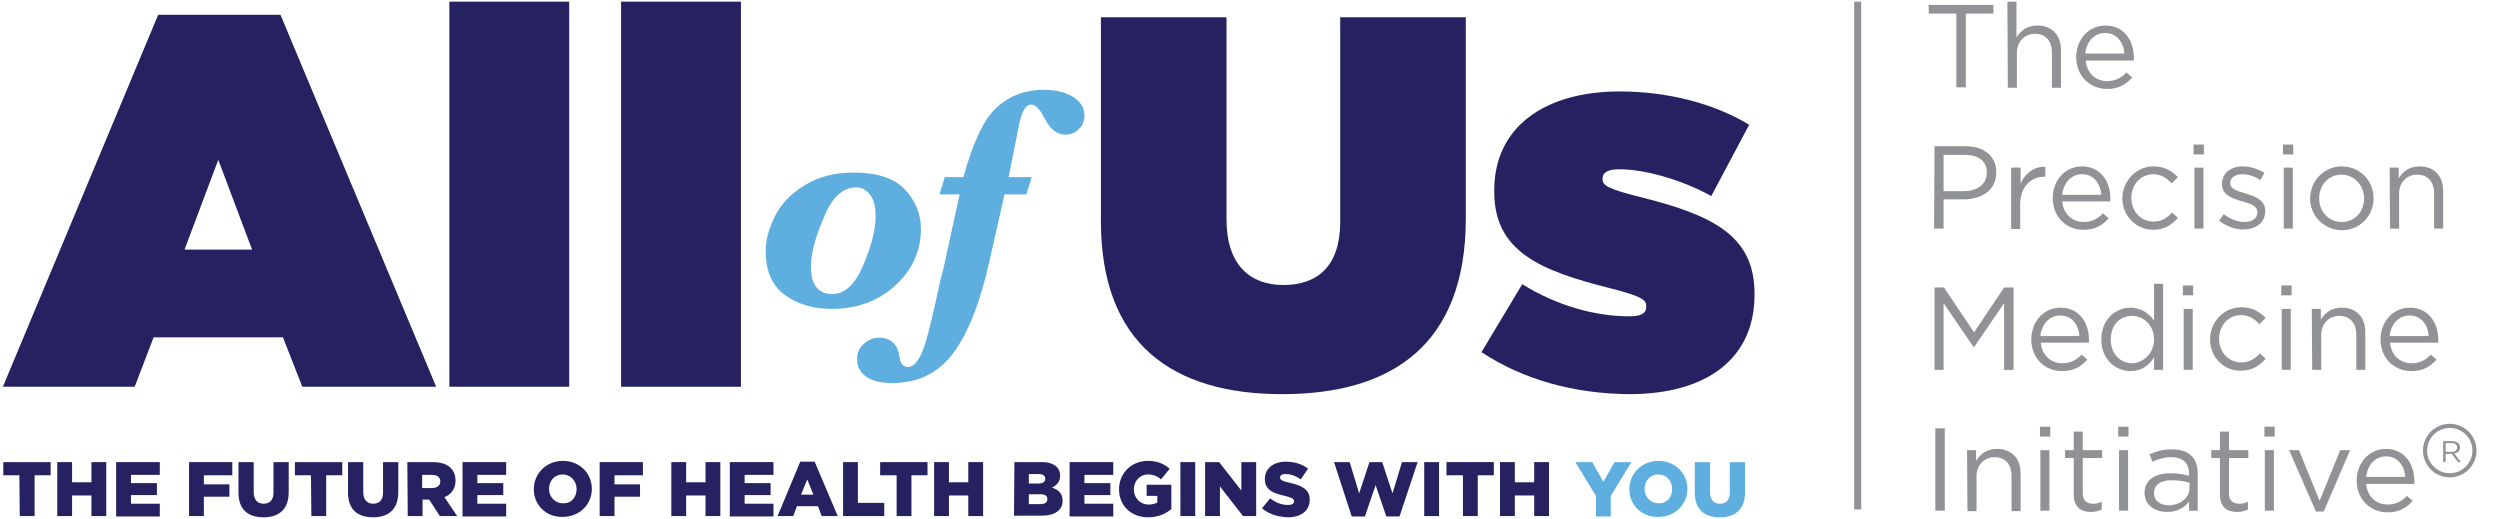
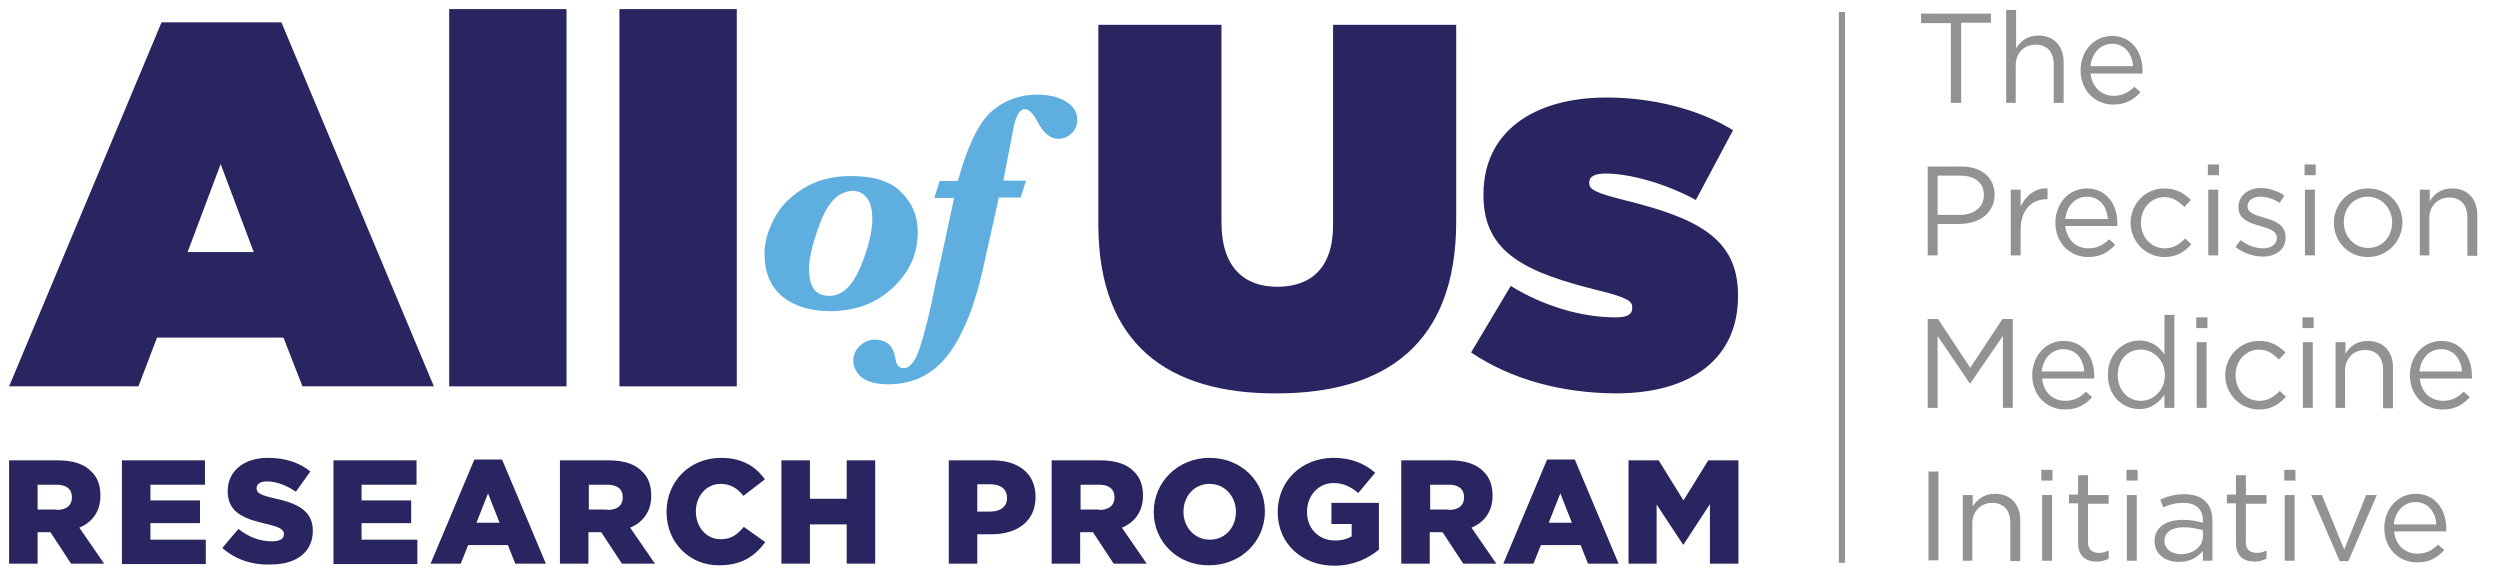
- <svg xmlns="http://www.w3.org/2000/svg" version="1.1" id="Layer_1" x="0px" y="0px" viewBox="0 0 607 126" style="enable-background:new 0 0 607 126;" xml:space="preserve">
+ <svg xmlns="http://www.w3.org/2000/svg" version="1.1" id="Layer_1" x="0px" y="0px" viewBox="0 0 605 140.2" style="enable-background:new 0 0 605 140.2;" xml:space="preserve">
  <style type="text/css">
- 	.st0{fill:#262262;}
- 	.st1{fill:#5EAEE0;}
- 	.st2{fill:#919295;}
- 	.st3{fill:none;stroke:#919295;stroke-miterlimit:10;}
+ 	.st0{fill:#5EAEE0;}
+ 	.st1{fill:#282560;}
+ 	.st2{fill:#909294;}
</style>
  <g>
    <g>
      <g>
-         <path class="st0" d="M38.4,3.6h29.7l37.8,90.3H73.4l-4.7-12H37.3l-4.6,12h-32L38.4,3.6z M61.2,60.6L53,38.8l-8.2,21.8H61.2z" />
-         <path class="st0" d="M109.1,0.4h29.1v93.5h-29.1V0.4z" />
-         <path class="st0" d="M150.8,0.4h29.1v93.5h-29.1V0.4z" />
-         <path class="st0" d="M267.3,53.7V4.2h30.5v49.1c0,11.1,5.8,15.9,13.8,15.9c8.1,0,13.8-4.4,13.8-15.3V4.2h30.5V53     c0,30.6-17.8,42.7-44.6,42.7C284.6,95.7,267.3,83.4,267.3,53.7z" />
-         <path class="st0" d="M359.7,85.5l9.9-16.5c8.5,5.3,17.9,7.8,25.9,7.8c2.8,0,4.2-0.6,4.2-2.3v-0.3c0-1.4-1.3-2.3-8.3-4.1     c-17.7-4.4-28.6-9.1-28.6-23.6v-0.3c0-15.4,12.3-24,30.5-24c11.5,0,22.9,2.9,31.4,8.1l-9.2,17.3c-7.4-4.1-16.4-6.5-22.3-6.5     c-2.8,0-4.1,0.8-4.1,2.2v0.3c0,1.4,1.5,2.3,8.6,4.1c17.7,4.4,28.3,9.2,28.3,23.6v0.3c0,15.3-11.4,24.1-30.4,24.1     C382,95.6,369.7,92.1,359.7,85.5z" />
-       </g>
-       <g>
-         <path class="st1" d="M185.9,60.9c0-2.6,0.8-5.5,2.3-8.5s4-5.5,7.3-7.5s7.2-3,11.7-3c5.6,0,9.8,1.3,12.4,4s4,5.9,4,9.7     c0,5.2-2,9.8-6.1,13.6s-9.2,5.8-15.6,5.8c-4.6,0-8.4-1.2-11.5-3.5C187.4,69.2,185.9,65.7,185.9,60.9z M196.9,64.7     c0,2.2,0.4,3.9,1.3,5c0.8,1.1,2.1,1.7,3.8,1.7c3.1,0,5.6-2.3,7.6-7s3-8.6,3-11.9c0-2.5-0.5-4.2-1.4-5.3s-2-1.7-3.3-1.7     c-3.3,0-6,2.5-7.9,7.4C197.9,57.7,196.9,61.7,196.9,64.7z" />
-         <path class="st1" d="M243.9,47.2L240.1,64c-2.2,9.7-5.1,17-8.7,21.8s-8.5,7.2-14.8,7.2c-3,0-5.1-0.6-6.5-1.7s-2-2.5-2-4.1     c0-1.5,0.5-2.7,1.6-3.7s2.3-1.5,3.7-1.5c2.9,0,4.6,1.6,5,4.7c0.2,1.6,0.9,2.4,2.1,2.4s2.2-1.1,3.2-3.2s2.1-6.4,3.5-12.7l1.2-5.5     c0.4-1.3,0.6-2.3,0.8-3.1l3.8-17.4h-4.9l1.3-4.2h4.5c2.4-8.6,5.1-14.3,8.2-17c3.1-2.8,6.9-4.2,11.3-4.2c2.9,0,5.3,0.6,7.1,1.7     c1.8,1.1,2.8,2.6,2.8,4.5c0,1.3-0.4,2.4-1.3,3.3c-0.9,0.9-2,1.4-3.4,1.4c-2,0-3.7-1.4-5.1-4.2c-1.1-2.1-2.1-3.1-3.2-3.1     c-1.3,0-2.2,1.7-2.9,5L244.9,43h5.6l-1.3,4.2H243.9L243.9,47.2z" />
+         <g>
+           <g>
+             <path class="st0" d="M185,61.3c0-2.6,0.8-5.4,2.3-8.3c1.5-3,3.9-5.4,7.1-7.4c3.2-2,7.1-3,11.6-3c5.5,0,9.6,1.3,12.2,4       c2.6,2.6,3.9,5.8,3.9,9.6c0,5.2-2,9.6-6,13.4c-4,3.8-9.1,5.7-15.3,5.7c-4.5,0-8.3-1.1-11.3-3.4C186.5,69.5,185,66,185,61.3        M195.8,65.1c0,2.2,0.4,3.8,1.2,4.9c0.8,1.1,2.1,1.6,3.7,1.6c3.1,0,5.5-2.3,7.5-6.9c1.9-4.6,2.9-8.5,2.9-11.7       c0-2.4-0.5-4.2-1.4-5.2c-0.9-1.1-2-1.6-3.2-1.6c-3.3,0-5.9,2.4-7.8,7.2C196.8,58.3,195.8,62.1,195.8,65.1" />
+             <path class="st0" d="M241.7,47.9L238,64.5c-2.1,9.6-5,16.7-8.6,21.4c-3.6,4.7-8.4,7.1-14.5,7.1c-2.9,0-5-0.6-6.4-1.7       c-1.3-1.1-2-2.5-2-4c0-1.4,0.5-2.6,1.6-3.6c1-1,2.3-1.5,3.6-1.5c2.9,0,4.5,1.5,5,4.6c0.2,1.6,0.9,2.3,2,2.3       c1.2,0,2.2-1,3.2-3.1c0.9-2.1,2.1-6.2,3.5-12.5l1.1-5.4c0.3-1.3,0.6-2.3,0.7-3l3.7-17.2h-4.8l1.3-4.1h4.4       c2.3-8.4,5-14,8.1-16.8c3.1-2.7,6.8-4.1,11.1-4.1c2.9,0,5.2,0.6,7,1.7c1.8,1.1,2.7,2.6,2.7,4.4c0,1.2-0.4,2.3-1.3,3.2       c-0.9,0.9-2,1.4-3.3,1.4c-1.9,0-3.6-1.4-5-4.1c-1-2-2.1-3.1-3.1-3.1c-1.2,0-2.2,1.6-2.8,4.9l-2.4,12.4h5.5l-1.3,4.1H241.7z" />
+           </g>
+           <g>
+             <path class="st1" d="M39.1,5.4h29L105,93.5H73.2l-4.6-11.8H38l-4.5,11.8H2.2L39.1,5.4z M61.4,61l-8-21.3l-8,21.3H61.4z" />
+             <rect x="108.7" y="2.2" class="st1" width="28.4" height="91.3" />
+             <rect x="149.9" y="2.2" class="st1" width="28.4" height="91.3" />
+           </g>
+           <g>
+             <path class="st1" d="M265.8,54.3V6h29.8v47.9c0,10.9,5.6,15.5,13.5,15.5c7.9,0,13.5-4.3,13.5-14.9V6h29.8v47.6       c0,29.9-17.4,41.6-43.5,41.6C282.7,95.3,265.8,83.3,265.8,54.3" />
+             <path class="st1" d="M356,85.3l9.6-16.1c8.3,5.1,17.5,7.6,25.3,7.6c2.8,0,4.1-0.6,4.1-2.3v-0.2c0-1.4-1.2-2.3-8.1-4       c-17.3-4.3-27.9-8.9-27.9-23V47c0-15,12-23.4,29.8-23.4c11.3,0,22.4,2.9,30.6,7.9l-9,16.9c-7.3-4-16-6.4-21.8-6.4       c-2.8,0-4,0.8-4,2.1v0.3c0,1.4,1.5,2.3,8.4,4c17.3,4.3,27.6,9,27.6,23v0.3c0,14.9-11.1,23.5-29.6,23.5       C377.7,95.1,365.7,91.8,356,85.3" />
+           </g>
+         </g>
+         <rect x="445" y="2.9" class="st2" width="1.5" height="133.3" />
+         <g>
+           <path class="st2" d="M474.6,24.9h-2.5V5.6h-7.2V3.3h16.9v2.2h-7.2V24.9z" />
+           <path class="st2" d="M487.9,24.9h-2.4V2.4h2.4v9.3c1-1.7,2.7-3.1,5.4-3.1c3.8,0,6.1,2.6,6.1,6.4v9.9h-2.4v-9.3      c0-3-1.6-4.8-4.4-4.8c-2.7,0-4.8,2-4.8,5V24.9z" />
+           <path class="st2" d="M511.5,23.2c2.2,0,3.7-0.9,5-2.2l1.5,1.3c-1.6,1.8-3.5,3-6.6,3c-4.4,0-7.9-3.4-7.9-8.3      c0-4.6,3.2-8.3,7.6-8.3c4.7,0,7.4,3.8,7.4,8.4c0,0.2,0,0.5,0,0.7h-12.6C506.3,21.2,508.7,23.2,511.5,23.2z M516.2,16      c-0.2-2.9-1.9-5.4-5.1-5.4c-2.8,0-4.9,2.3-5.2,5.4H516.2z" />
+           <path class="st2" d="M474.1,54.2h-5.2v7.6h-2.4V40.3h8.1c4.9,0,8.1,2.6,8.1,6.9C482.6,51.8,478.7,54.2,474.1,54.2z M474.3,42.5      h-5.4V52h5.3c3.6,0,5.9-1.9,5.9-4.8C480.1,44.1,477.8,42.5,474.3,42.5z" />
+           <path class="st2" d="M489,61.8h-2.4V45.9h2.4V50c1.2-2.6,3.5-4.6,6.5-4.4v2.6h-0.2c-3.5,0-6.3,2.5-6.3,7.3V61.8z" />
+           <path class="st2" d="M505.4,60.1c2.2,0,3.7-0.9,5-2.2l1.5,1.3c-1.6,1.8-3.5,3-6.6,3c-4.4,0-7.9-3.4-7.9-8.3      c0-4.6,3.2-8.3,7.6-8.3c4.7,0,7.4,3.8,7.4,8.4c0,0.2,0,0.5,0,0.7h-12.6C500.2,58.2,502.6,60.1,505.4,60.1z M510.1,53      c-0.2-2.9-1.9-5.4-5.1-5.4c-2.8,0-4.9,2.3-5.2,5.4H510.1z" />
+           <path class="st2" d="M523.8,62.2c-4.6,0-8.2-3.8-8.2-8.3c0-4.5,3.5-8.3,8.2-8.3c3,0,4.9,1.3,6.4,2.8l-1.6,1.7      c-1.3-1.3-2.7-2.4-4.8-2.4c-3.2,0-5.7,2.7-5.7,6.2c0,3.5,2.5,6.2,5.8,6.2c2,0,3.6-1,4.9-2.4l1.5,1.4      C528.7,60.9,526.8,62.2,523.8,62.2z" />
+           <path class="st2" d="M534.3,42.4v-2.6h2.7v2.6H534.3z M534.4,61.8V45.9h2.4v15.9H534.4z" />
+           <path class="st2" d="M547.6,62.1c-2.3,0-4.8-0.9-6.6-2.3l1.2-1.7c1.7,1.3,3.6,2,5.5,2c1.9,0,3.3-1,3.3-2.5v-0.1      c0-1.6-1.9-2.2-4-2.8c-2.5-0.7-5.3-1.6-5.3-4.5v-0.1c0-2.7,2.3-4.6,5.4-4.6c1.9,0,4.1,0.7,5.7,1.8l-1.1,1.8      c-1.5-1-3.2-1.5-4.7-1.5c-1.9,0-3.1,1-3.1,2.3V50c0,1.5,2,2.1,4.1,2.7c2.5,0.7,5.1,1.7,5.1,4.6v0.1      C553.2,60.4,550.7,62.1,547.6,62.1z" />
+           <path class="st2" d="M557.7,42.4v-2.6h2.7v2.6H557.7z M557.8,61.8V45.9h2.4v15.9H557.8z" />
+           <path class="st2" d="M573,62.2c-4.8,0-8.2-3.8-8.2-8.3c0-4.5,3.5-8.3,8.3-8.3c4.8,0,8.3,3.8,8.3,8.3      C581.3,58.4,577.8,62.2,573,62.2z M573,47.6c-3.4,0-5.8,2.7-5.8,6.2c0,3.4,2.5,6.2,5.9,6.2c3.4,0,5.8-2.7,5.8-6.2      C578.9,50.4,576.3,47.6,573,47.6z" />
+           <path class="st2" d="M588,61.8h-2.4V45.9h2.4v2.8c1-1.7,2.7-3.1,5.4-3.1c3.8,0,6.1,2.6,6.1,6.4v9.9h-2.4v-9.3      c0-3-1.6-4.8-4.4-4.8c-2.7,0-4.8,2-4.8,5V61.8z" />
+           <path class="st2" d="M476.8,92.8h-0.1l-7.8-11.5v17.4h-2.4V77.2h2.5l7.8,11.8l7.8-11.8h2.5v21.5h-2.4V81.3L476.8,92.8z" />
+           <path class="st2" d="M499.8,97c2.2,0,3.7-0.9,5-2.2l1.5,1.3c-1.6,1.8-3.5,3-6.6,3c-4.4,0-7.9-3.4-7.9-8.3c0-4.6,3.2-8.3,7.6-8.3      c4.7,0,7.4,3.8,7.4,8.4c0,0.2,0,0.5,0,0.7h-12.6C494.5,95.1,497,97,499.8,97z M504.4,89.9c-0.2-2.9-1.9-5.4-5.1-5.4      c-2.8,0-4.9,2.3-5.2,5.4H504.4z" />
+           <path class="st2" d="M523.8,98.7v-3.2c-1.3,1.9-3.2,3.5-6.1,3.5c-3.8,0-7.6-3-7.6-8.3c0-5.2,3.8-8.3,7.6-8.3      c3,0,4.9,1.6,6.1,3.4v-9.6h2.4v22.5H523.8z M518.1,84.6c-3.1,0-5.6,2.3-5.6,6.2c0,3.8,2.6,6.2,5.6,6.2c3,0,5.8-2.5,5.8-6.2      C523.9,87.1,521.1,84.6,518.1,84.6z" />
+           <path class="st2" d="M531.5,79.4v-2.6h2.7v2.6H531.5z M531.6,98.7V82.8h2.4v15.9H531.6z" />
+           <path class="st2" d="M546.7,99.1c-4.6,0-8.2-3.8-8.2-8.3c0-4.5,3.5-8.3,8.2-8.3c3,0,4.9,1.3,6.4,2.8l-1.6,1.7      c-1.3-1.3-2.7-2.4-4.8-2.4c-3.2,0-5.7,2.7-5.7,6.2c0,3.5,2.5,6.2,5.8,6.2c2,0,3.6-1,4.9-2.4l1.5,1.4      C551.6,97.8,549.7,99.1,546.7,99.1z" />
+           <path class="st2" d="M557.2,79.4v-2.6h2.7v2.6H557.2z M557.3,98.7V82.8h2.4v15.9H557.3z" />
+           <path class="st2" d="M567.6,98.7h-2.4V82.8h2.4v2.8c1-1.7,2.7-3.1,5.4-3.1c3.8,0,6.1,2.6,6.1,6.4v9.9h-2.4v-9.3      c0-3-1.6-4.8-4.4-4.8c-2.7,0-4.8,2-4.8,5V98.7z" />
+           <path class="st2" d="M591.2,97c2.2,0,3.7-0.9,5-2.2l1.5,1.3c-1.6,1.8-3.5,3-6.6,3c-4.4,0-7.9-3.4-7.9-8.3c0-4.6,3.2-8.3,7.6-8.3      c4.7,0,7.4,3.8,7.4,8.4c0,0.2,0,0.5,0,0.7h-12.6C585.9,95.1,588.4,97,591.2,97z M595.8,89.9c-0.2-2.9-1.9-5.4-5.1-5.4      c-2.8,0-4.9,2.3-5.2,5.4H595.8z" />
+           <path class="st2" d="M469.1,114.1v21.5h-2.4v-21.5H469.1z" />
+           <path class="st2" d="M477.4,135.7H475v-15.9h2.4v2.8c1-1.7,2.7-3.1,5.4-3.1c3.8,0,6.1,2.6,6.1,6.4v9.9h-2.4v-9.3      c0-3-1.6-4.8-4.4-4.8c-2.7,0-4.8,2-4.8,5V135.7z" />
+           <path class="st2" d="M494,116.3v-2.6h2.7v2.6H494z M494.2,135.7v-15.9h2.4v15.9H494.2z" />
+           <path class="st2" d="M505.3,131.2c0,1.9,1.1,2.6,2.7,2.6c0.8,0,1.5-0.2,2.3-0.6v2c-0.8,0.4-1.7,0.7-2.9,0.7      c-2.6,0-4.5-1.3-4.5-4.5v-9.6h-2.2v-2.1h2.2V115h2.4v4.8h5v2.1h-5V131.2z" />
+           <path class="st2" d="M514.6,116.3v-2.6h2.7v2.6H514.6z M514.7,135.7v-15.9h2.4v15.9H514.7z" />
+           <path class="st2" d="M523.5,122.8l-0.7-1.9c1.8-0.8,3.5-1.3,5.8-1.3c4.3,0,6.8,2.2,6.8,6.4v9.7h-2.3v-2.4      c-1.1,1.4-3,2.7-5.8,2.7c-3,0-5.9-1.7-5.9-5c0-3.4,2.8-5.2,6.8-5.2c2,0,3.5,0.3,4.9,0.7V126c0-2.9-1.8-4.3-4.7-4.3      C526.5,121.7,525,122.1,523.5,122.8z M523.8,130.9c0,2,1.8,3.2,4,3.2c2.9,0,5.3-1.8,5.3-4.3v-1.5c-1.2-0.3-2.7-0.7-4.7-0.7      C525.5,127.6,523.8,128.9,523.8,130.9z" />
+           <path class="st2" d="M543.5,131.2c0,1.9,1.1,2.6,2.7,2.6c0.8,0,1.5-0.2,2.3-0.6v2c-0.8,0.4-1.7,0.7-2.9,0.7      c-2.6,0-4.5-1.3-4.5-4.5v-9.6h-2.2v-2.1h2.2V115h2.4v4.8h5v2.1h-5V131.2z" />
+           <path class="st2" d="M552.8,116.3v-2.6h2.7v2.6H552.8z M552.9,135.7v-15.9h2.4v15.9H552.9z" />
+           <path class="st2" d="M572.6,119.8h2.6l-6.9,16h-2.1l-6.9-16h2.6l5.4,13.2L572.6,119.8z" />
+           <path class="st2" d="M585,134c2.2,0,3.7-0.9,5-2.2l1.5,1.3c-1.6,1.8-3.5,3-6.6,3c-4.4,0-7.9-3.4-7.9-8.3c0-4.6,3.2-8.3,7.6-8.3      c4.7,0,7.4,3.8,7.4,8.4c0,0.2,0,0.5,0,0.7h-12.6C579.7,132.1,582.2,134,585,134z M589.6,126.9c-0.2-2.9-1.9-5.4-5.1-5.4      c-2.8,0-4.9,2.3-5.2,5.4H589.6z" />
+         </g>
      </g>
    </g>
    <g>
-       <path class="st0" d="M4.7,115.4H0.8v-3.2h11.5v3.2H8.4v9.9H4.8L4.7,115.4L4.7,115.4z" />
-       <path class="st0" d="M13.9,112.2h3.6v4.9h4.7v-4.9h3.6v13.1h-3.6v-5h-4.7v5h-3.6V112.2z" />
-       <path class="st0" d="M28.2,112.2h10.6v3.1h-7v2h6.3v2.9h-6.3v2.1h7v3.1H28.2V112.2z" />
-       <path class="st0" d="M45.9,112.2h10.5v3.2h-6.9v2.2h6.2v3h-6.2v4.7h-3.6V112.2z" />
-       <path class="st0" d="M57.9,119.6v-7.4h3.7v7.3c0,1.9,1,2.8,2.4,2.8c1.5,0,2.4-0.9,2.4-2.7v-7.4h3.7v7.3c0,4.2-2.4,6.1-6.1,6.1    C60.2,125.6,57.9,123.7,57.9,119.6z" />
-       <path class="st0" d="M75.5,115.4h-3.9v-3.2h11.5v3.2h-3.9v9.9h-3.6L75.5,115.4L75.5,115.4z" />
-       <path class="st0" d="M84.5,119.6v-7.4h3.7v7.3c0,1.9,1,2.8,2.4,2.8c1.5,0,2.4-0.9,2.4-2.7v-7.4h3.7v7.3c0,4.2-2.4,6.1-6.1,6.1    C86.8,125.6,84.5,123.7,84.5,119.6z" />
-       <path class="st0" d="M98.9,112.2h6.2c2,0,3.4,0.5,4.3,1.4c0.8,0.8,1.2,1.8,1.2,3.1l0,0c0,2-1.1,3.4-2.7,4l3.1,4.6h-4.2l-2.6-4    h-1.6v4H99L98.9,112.2L98.9,112.2z M104.9,118.5c1.2,0,2-0.6,2-1.6l0,0c0-1.1-0.8-1.6-2-1.6h-2.4v3.2H104.9z" />
-       <path class="st0" d="M112.3,112.2h10.6v3.1h-7v2h6.3v2.9h-6.3v2.1h7v3.1h-10.6V112.2z" />
-       <path class="st0" d="M129.6,118.8L129.6,118.8c0-3.8,3-6.9,7.1-6.9c4,0,7,3,7,6.8l0,0c0,3.8-3,6.8-7.1,6.8    C132.6,125.6,129.6,122.6,129.6,118.8z M140,118.8L140,118.8c0-2-1.4-3.6-3.4-3.6s-3.3,1.6-3.3,3.5l0,0c0,1.9,1.4,3.5,3.4,3.5    C138.7,122.3,140,120.7,140,118.8z" />
-       <path class="st0" d="M145.6,112.2h10.5v3.2h-6.9v2.2h6.2v3h-6.2v4.7h-3.6V112.2z" />
-       <path class="st0" d="M163,112.2h3.6v4.9h4.7v-4.9h3.6v13.1h-3.6v-5h-4.7v5H163V112.2z" />
-       <path class="st0" d="M177.3,112.2h10.5v3.1h-7v2h6.3v2.9h-6.3v2.1h7v3.1h-10.6v-13.2H177.3z" />
-       <path class="st0" d="M194.3,112.1h3.5l5.6,13.2h-3.9l-0.9-2.4h-5.1l-0.9,2.4h-3.8L194.3,112.1z M197.5,120.1l-1.5-3.7l-1.5,3.7    H197.5z" />
-       <path class="st0" d="M204.7,112.2h3.6v9.9h6.4v3.2h-10V112.2z" />
-       <path class="st0" d="M217.6,115.4h-3.9v-3.2h11.5v3.2h-3.9v9.9h-3.6v-9.9H217.6z" />
-       <path class="st0" d="M226.8,112.2h3.6v4.9h4.7v-4.9h3.6v13.1h-3.6v-5h-4.7v5h-3.6V112.2z" />
-       <path class="st0" d="M246.3,112.2h6.7c1.6,0,2.8,0.4,3.6,1.2c0.5,0.5,0.8,1.2,0.8,2.1l0,0c0,1.5-0.9,2.4-2,2.9    c1.6,0.5,2.6,1.4,2.6,3.2l0,0c0,2.2-1.8,3.6-5,3.6h-6.8L246.3,112.2L246.3,112.2z M253.8,116.2c0-0.7-0.6-1.1-1.6-1.1h-2.4v2.3    h2.3C253.2,117.4,253.8,117,253.8,116.2L253.8,116.2z M252.6,120h-2.8v2.4h2.8c1.1,0,1.7-0.4,1.7-1.2l0,0    C254.3,120.4,253.8,120,252.6,120z" />
-       <path class="st0" d="M259.7,112.2h10.6v3.1h-7v2h6.3v2.9h-6.3v2.1h7v3.1h-10.6V112.2z" />
-       <path class="st0" d="M271.7,118.8L271.7,118.8c0-3.9,3-6.9,7-6.9c2.3,0,3.9,0.7,5.3,1.9l-2.1,2.6c-0.9-0.8-1.9-1.2-3.2-1.2    c-1.9,0-3.4,1.6-3.4,3.6l0,0c0,2.1,1.5,3.7,3.6,3.7c0.9,0,1.6-0.2,2.1-0.5v-1.6h-2.6v-2.7h6v5.9c-1.4,1.2-3.3,2-5.7,2    C274.7,125.6,271.7,122.8,271.7,118.8z" />
-       <path class="st0" d="M286.6,112.2h3.6v13.1h-3.6V112.2z" />
-       <path class="st0" d="M292.6,112.2h3.4l5.4,6.9v-6.9h3.6v13.1h-3.2l-5.6-7.2v7.2h-3.6L292.6,112.2L292.6,112.2z" />
-       <path class="st0" d="M306.4,123.4l2-2.4c1.3,1,2.7,1.6,4.3,1.6c1,0,1.5-0.3,1.5-0.9l0,0c0-0.6-0.4-0.8-2.2-1.3    c-2.8-0.6-4.9-1.4-4.9-4.1l0,0c0-2.4,1.9-4.2,5.1-4.2c2.2,0,4,0.6,5.4,1.7l-1.8,2.6c-1.2-0.9-2.5-1.3-3.7-1.3    c-0.9,0-1.3,0.4-1.3,0.8l0,0c0,0.6,0.4,0.9,2.3,1.3c3,0.7,4.9,1.6,4.9,4.1l0,0c0,2.7-2.1,4.3-5.3,4.3    C310.2,125.5,308,124.8,306.4,123.4z" />
-       <path class="st0" d="M323.9,112.2h3.8l2.3,7.6l2.5-7.6h3.1l2.5,7.6l2.3-7.6h3.8l-4.4,13.2h-3.2l-2.6-7.6l-2.6,7.6h-3.2    L323.9,112.2z" />
-       <path class="st0" d="M345.8,112.2h3.6v13.1h-3.6V112.2z" />
-       <path class="st0" d="M355.1,115.4h-3.9v-3.2h11.5v3.2h-3.9v9.9h-3.6v-9.9H355.1z" />
-       <path class="st0" d="M364.2,112.2h3.6v4.9h4.7v-4.9h3.6v13.1h-3.6v-5h-4.7v5h-3.6V112.2z" />
-       <path class="st1" d="M387.5,120.4l-5-8.2h4.1l2.7,4.8l2.7-4.8h4.1l-5,8.2v5h-3.6L387.5,120.4L387.5,120.4z" />
-       <path class="st1" d="M395.6,118.8L395.6,118.8c0-3.8,3-6.9,7.1-6.9c4,0,7,3,7,6.8l0,0c0,3.8-3,6.8-7.1,6.8    C398.6,125.6,395.6,122.6,395.6,118.8z M406,118.8L406,118.8c0-2-1.3-3.6-3.4-3.6c-2,0-3.3,1.6-3.3,3.5l0,0c0,1.9,1.4,3.5,3.4,3.5    C404.7,122.3,406,120.7,406,118.8z" />
-       <path class="st1" d="M411.5,119.6v-7.4h3.7v7.3c0,1.9,1,2.8,2.4,2.8c1.5,0,2.4-0.9,2.4-2.7v-7.4h3.7v7.3c0,4.2-2.4,6.1-6.1,6.1    C413.8,125.6,411.5,123.7,411.5,119.6z" />
-     </g>
-     <rect x="450.2" y="0.4" class="st2" width="1.7" height="123.3" />
-     <g>
-       <path class="st2" d="M475,3.3h-6.7V1.2H484v2.1h-6.7v17.9H475V3.3z" />
-       <path class="st2" d="M487.4,0.4h2.2v8.7c1-1.6,2.5-2.9,5.1-2.9c3.6,0,5.7,2.4,5.7,5.9v9.2h-2.2v-8.6c0-2.7-1.5-4.5-4.1-4.5    c-2.5,0-4.4,1.9-4.4,4.6v8.5h-2.2L487.4,0.4L487.4,0.4z" />
-       <path class="st2" d="M504.1,13.9L504.1,13.9c0-4.3,3-7.7,7.1-7.7c4.4,0,6.9,3.5,6.9,7.8c0,0.3,0,0.5,0,0.7h-11.7    c0.3,3.2,2.6,5,5.2,5c2,0,3.5-0.8,4.7-2.1l1.4,1.2c-1.5,1.7-3.3,2.8-6.1,2.8C507.4,21.6,504.1,18.4,504.1,13.9z M515.8,13    c-0.2-2.7-1.8-5-4.7-5c-2.6,0-4.5,2.1-4.8,5H515.8z" />
-     </g>
-     <g>
-       <path class="st2" d="M469.7,35.5h7.5c4.5,0,7.5,2.4,7.5,6.3v0.1c0,4.3-3.6,6.5-7.9,6.5h-4.9v7.1h-2.3L469.7,35.5    C469.6,35.5,469.7,35.5,469.7,35.5z M476.9,46.4c3.3,0,5.5-1.8,5.5-4.4v-0.1c0-2.9-2.1-4.3-5.4-4.3h-5.1v8.8H476.9z" />
-       <path class="st2" d="M488.4,40.7h2.2v3.9c1.1-2.5,3.2-4.2,6-4.1v2.4h-0.2c-3.2,0-5.9,2.3-5.9,6.8v5.9h-2.2V40.7H488.4z" />
-       <path class="st2" d="M498.4,48.1L498.4,48.1c0-4.3,3-7.7,7.1-7.7c4.4,0,6.9,3.5,6.9,7.8c0,0.3,0,0.5,0,0.7h-11.7    c0.3,3.2,2.6,5,5.2,5c2,0,3.5-0.8,4.7-2.1L512,53c-1.5,1.7-3.3,2.8-6.1,2.8C501.7,55.8,498.4,52.7,498.4,48.1z M510.2,47.3    c-0.2-2.7-1.8-5-4.7-5c-2.6,0-4.5,2.1-4.8,5H510.2z" />
-       <path class="st2" d="M515.3,48.2L515.3,48.2c0-4.2,3.3-7.8,7.6-7.8c2.8,0,4.5,1.2,5.9,2.6l-1.5,1.5c-1.2-1.2-2.5-2.2-4.5-2.2    c-3,0-5.3,2.5-5.3,5.7v0.1c0,3.2,2.3,5.7,5.4,5.7c1.9,0,3.3-0.9,4.5-2.2l1.4,1.3c-1.5,1.7-3.3,2.9-6,2.9    C518.6,55.8,515.3,52.3,515.3,48.2z" />
-       <path class="st2" d="M532.6,35.1h2.5v2.4h-2.5V35.1z M532.8,40.7h2.2v14.8h-2.2V40.7z" />
-       <path class="st2" d="M538.8,53.6l1.1-1.6c1.6,1.2,3.4,1.9,5.1,1.9c1.8,0,3.1-0.9,3.1-2.3v-0.1c0-1.5-1.7-2.1-3.7-2.6    c-2.3-0.7-4.9-1.5-4.9-4.2v-0.1c0-2.5,2.1-4.2,5-4.2c1.8,0,3.8,0.6,5.3,1.6l-1,1.7c-1.4-0.9-2.9-1.4-4.4-1.4    c-1.7,0-2.9,0.9-2.9,2.1v0.1c0,1.4,1.8,1.9,3.8,2.5c2.3,0.7,4.7,1.6,4.7,4.2v0.1c0,2.8-2.3,4.4-5.3,4.4    C542.8,55.8,540.5,54.9,538.8,53.6z" />
-       <path class="st2" d="M554.3,35.1h2.5v2.4h-2.5V35.1z M554.5,40.7h2.2v14.8h-2.2V40.7z" />
-       <path class="st2" d="M560.9,48.2L560.9,48.2c0-4.2,3.3-7.8,7.7-7.8s7.7,3.5,7.7,7.7v0.1c0,4.2-3.3,7.7-7.7,7.7    C564.1,55.8,560.9,52.3,560.9,48.2z M574,48.2L574,48.2c0-3.2-2.4-5.8-5.5-5.8c-3.2,0-5.4,2.6-5.4,5.7v0.1c0,3.2,2.3,5.7,5.5,5.7    S574,51.3,574,48.2z" />
-       <path class="st2" d="M580.2,40.7h2.2v2.6c1-1.6,2.5-2.9,5.1-2.9c3.6,0,5.7,2.4,5.7,5.9v9.2H591v-8.6c0-2.7-1.5-4.5-4.1-4.5    c-2.5,0-4.4,1.9-4.4,4.6v8.5h-2.2L580.2,40.7L580.2,40.7z" />
-     </g>
-     <g>
-       <path class="st2" d="M469.7,69.8h2.3l7.3,10.9l7.3-10.9h2.3v20h-2.3V73.6l-7.3,10.7h-0.1l-7.3-10.7v16.2h-2.2L469.7,69.8    L469.7,69.8z" />
-       <path class="st2" d="M493.2,82.4L493.2,82.4c0-4.3,3-7.7,7.1-7.7c4.4,0,6.9,3.5,6.9,7.8c0,0.3,0,0.5,0,0.7h-11.7    c0.3,3.2,2.6,5,5.2,5c2,0,3.5-0.8,4.7-2.1l1.4,1.2c-1.5,1.7-3.3,2.8-6.1,2.8C496.5,90.1,493.2,87,493.2,82.4z M504.9,81.6    c-0.2-2.7-1.8-5-4.7-5c-2.6,0-4.5,2.1-4.8,5H504.9z" />
-       <path class="st2" d="M510.2,82.4L510.2,82.4c0-4.9,3.5-7.7,7.1-7.7c2.7,0,4.5,1.5,5.7,3.1v-8.9h2.2v20.9H523v-3    c-1.2,1.8-2.9,3.3-5.7,3.3C513.7,90.1,510.2,87.3,510.2,82.4z M523,82.4L523,82.4c0-3.5-2.6-5.7-5.3-5.7c-2.9,0-5.2,2.1-5.2,5.7    v0.1c0,3.5,2.4,5.7,5.2,5.7C520.4,88.1,523,85.8,523,82.4z" />
-       <path class="st2" d="M530,69.3h2.5v2.4H530V69.3z M530.2,75h2.2v14.8h-2.2V75z" />
-       <path class="st2" d="M536.6,82.4L536.6,82.4c0-4.2,3.3-7.8,7.6-7.8c2.8,0,4.5,1.2,5.9,2.6l-1.5,1.5c-1.2-1.2-2.5-2.2-4.5-2.2    c-3,0-5.3,2.5-5.3,5.7v0.1c0,3.2,2.3,5.7,5.4,5.7c1.9,0,3.3-0.9,4.5-2.2l1.4,1.3c-1.5,1.7-3.3,2.9-6,2.9    C539.8,90.1,536.6,86.6,536.6,82.4z" />
-       <path class="st2" d="M553.9,69.3h2.5v2.4h-2.5V69.3z M554,75h2.2v14.8H554V75z" />
-       <path class="st2" d="M561.3,75h2.2v2.6c1-1.6,2.5-2.9,5.1-2.9c3.6,0,5.7,2.4,5.7,5.9v9.2h-2.2v-8.6c0-2.7-1.5-4.5-4.1-4.5    c-2.5,0-4.4,1.9-4.4,4.6v8.5h-2.2L561.3,75L561.3,75z" />
-       <path class="st2" d="M578,82.4L578,82.4c0-4.3,3-7.7,7.1-7.7c4.4,0,6.9,3.5,6.9,7.8c0,0.3,0,0.5,0,0.7h-11.7c0.3,3.2,2.6,5,5.2,5    c2,0,3.5-0.8,4.7-2.1l1.4,1.2c-1.5,1.7-3.3,2.8-6.1,2.8C581.3,90.1,578,87,578,82.4z M589.7,81.6c-0.2-2.7-1.8-5-4.7-5    c-2.6,0-4.5,2.1-4.8,5H589.7z" />
-     </g>
-     <path class="st2" d="M469.9,104h2.3v20h-2.3V104z" />
-     <path class="st2" d="M477.6,109.3h2.2v2.6c1-1.6,2.5-2.9,5.1-2.9c3.6,0,5.7,2.4,5.7,5.9v9.2h-2.2v-8.6c0-2.7-1.5-4.5-4.1-4.5   c-2.5,0-4.4,1.9-4.4,4.6v8.5h-2.2L477.6,109.3L477.6,109.3z" />
-     <path class="st2" d="M495.3,103.6h2.5v2.4h-2.5V103.6z M495.4,109.3h2.2V124h-2.2V109.3z" />
-     <path class="st2" d="M503.5,120.1v-8.9h-2.1v-1.9h2.1v-4.5h2.2v4.5h4.7v1.9h-4.7v8.6c0,1.8,1,2.5,2.5,2.5c0.7,0,1.4-0.1,2.1-0.5   v1.9c-0.8,0.4-1.6,0.6-2.7,0.6C505.3,124.3,503.5,123.1,503.5,120.1z" />
-     <path class="st2" d="M514.3,103.6h2.5v2.4h-2.5V103.6z M514.5,109.3h2.2V124h-2.2V109.3z" />
-     <path class="st2" d="M520.7,119.7L520.7,119.7c0-3.2,2.6-4.8,6.3-4.8c1.9,0,3.2,0.3,4.5,0.6V115c0-2.7-1.6-4-4.4-4   c-1.7,0-3.1,0.5-4.5,1.1l-0.7-1.8c1.6-0.7,3.2-1.2,5.4-1.2c2.1,0,3.7,0.5,4.8,1.6c1,1,1.5,2.4,1.5,4.3v9h-2.1v-2.2   c-1,1.3-2.7,2.5-5.3,2.5C523.4,124.3,520.7,122.8,520.7,119.7z M531.6,118.6v-1.4c-1.1-0.3-2.5-0.6-4.3-0.6c-2.8,0-4.3,1.2-4.3,3.1   v0.1c0,1.9,1.7,2.9,3.7,2.9C529.3,122.6,531.6,120.9,531.6,118.6z" />
-     <path class="st2" d="M539,120.1v-8.9h-2.1v-1.9h2.1v-4.5h2.2v4.5h4.7v1.9h-4.7v8.6c0,1.8,1,2.5,2.5,2.5c0.7,0,1.4-0.1,2.1-0.5v1.9   c-0.8,0.4-1.6,0.6-2.7,0.6C540.7,124.3,539,123.1,539,120.1z" />
-     <path class="st2" d="M549.8,103.6h2.5v2.4h-2.5V103.6z M549.9,109.3h2.2V124h-2.2V109.3z" />
-     <path class="st2" d="M555.8,109.3h2.4l5,12.3l5-12.3h2.4l-6.4,14.9h-1.9L555.8,109.3z" />
-     <path class="st2" d="M572.2,116.7L572.2,116.7c0-4.3,3-7.7,7.1-7.7c4.4,0,6.9,3.5,6.9,7.8c0,0.3,0,0.5,0,0.7h-11.7   c0.3,3.2,2.6,5,5.2,5c2,0,3.5-0.8,4.7-2.1l1.4,1.2c-1.5,1.7-3.3,2.8-6.1,2.8C575.5,124.4,572.2,121.2,572.2,116.7z M584,115.8   c-0.2-2.7-1.8-5-4.7-5c-2.6,0-4.5,2.1-4.8,5H584z" />
-     <g>
-       <circle class="st3" cx="594.8" cy="109.4" r="6" />
-       <g>
-         <path class="st2" d="M593.2,107.1h2.2c0.6,0,1.1,0.2,1.5,0.5c0.2,0.3,0.4,0.6,0.4,1l0,0c0,0.9-0.6,1.4-1.4,1.5l1.6,2.1h-0.7     l-1.5-2h-1.5v2h-0.6V107.1z M595.3,109.7c0.8,0,1.3-0.4,1.3-1.1l0,0c0-0.6-0.5-1-1.3-1h-1.5v2.1H595.3z" />
-       </g>
+       <path class="st1" d="M2.2,111.4H14c3.8,0,6.5,1,8.1,2.7c1.5,1.4,2.2,3.4,2.2,5.8v0.1c0,3.8-2,6.4-5.1,7.7l6,8.7h-8l-5-7.6h-0.1h-3    v7.6H2.2V111.4z M13.7,123.4c2.4,0,3.7-1.1,3.7-3v-0.1c0-2-1.4-3-3.7-3H9.1v6H13.7z" />
+       <path class="st1" d="M29.5,111.4h20.1v5.9H36.4v3.8h12v5.5h-12v4h13.4v5.9H29.5V111.4z" />
+       <path class="st1" d="M53.8,132.6l3.9-4.6c2.5,2,5.2,3,8.1,3c1.9,0,2.9-0.6,2.9-1.7v-0.1c0-1-0.8-1.6-4.2-2.4    c-5.3-1.2-9.4-2.7-9.4-7.9v-0.1c0-4.6,3.7-8,9.7-8c4.2,0,7.6,1.1,10.3,3.3l-3.5,4.9c-2.3-1.6-4.8-2.5-7-2.5    c-1.7,0-2.5,0.7-2.5,1.6v0.1c0,1.1,0.9,1.6,4.3,2.4c5.7,1.2,9.3,3.1,9.3,7.8v0.1c0,5.1-4,8.1-10.1,8.1    C61.1,136.8,56.9,135.4,53.8,132.6z" />
+       <path class="st1" d="M80.7,111.4h20.1v5.9H87.5v3.8h12v5.5h-12v4H101v5.9H80.7V111.4z" />
+       <path class="st1" d="M114.8,111.2h6.7l10.6,25.2h-7.4l-1.8-4.5h-9.6l-1.8,4.5h-7.3L114.8,111.2z M120.9,126.5l-2.8-7.1l-2.8,7.1    H120.9z" />
+       <path class="st1" d="M135.5,111.4h11.8c3.8,0,6.5,1,8.1,2.7c1.5,1.4,2.2,3.4,2.2,5.8v0.1c0,3.8-2,6.4-5.1,7.7l6,8.7h-8l-5-7.6    h-0.1h-3v7.6h-6.9V111.4z M147,123.4c2.4,0,3.7-1.1,3.7-3v-0.1c0-2-1.4-3-3.7-3h-4.5v6H147z" />
+       <path class="st1" d="M161.3,123.9L161.3,123.9c0-7.4,5.6-13.1,13.2-13.1c5.1,0,8.4,2.1,10.6,5.2l-5.2,4c-1.4-1.8-3.1-2.9-5.5-2.9    c-3.5,0-6,3-6,6.6v0.1c0,3.7,2.5,6.7,6,6.7c2.6,0,4.1-1.2,5.6-3l5.2,3.7c-2.4,3.2-5.5,5.6-11.1,5.6    C167,136.9,161.3,131.4,161.3,123.9z" />
+       <path class="st1" d="M189.1,111.4h6.9v9.3h8.9v-9.3h6.9v25h-6.9v-9.5H196v9.5h-6.9V111.4z" />
+       <path class="st1" d="M229.5,111.4h10.7c6.3,0,10.4,3.2,10.4,8.8v0.1c0,5.9-4.5,9-10.7,9h-3.4v7.1h-6.9V111.4z M239.7,123.8    c2.5,0,4-1.3,4-3.2v-0.1c0-2.1-1.5-3.3-4-3.3h-3.2v6.6H239.7z" />
+       <path class="st1" d="M254.5,111.4h11.8c3.8,0,6.5,1,8.1,2.7c1.5,1.4,2.2,3.4,2.2,5.8v0.1c0,3.8-2,6.4-5.1,7.7l6,8.7h-8l-5-7.6    h-0.1h-3v7.6h-6.9V111.4z M266,123.4c2.4,0,3.7-1.1,3.7-3v-0.1c0-2-1.4-3-3.7-3h-4.5v6H266z" />
+       <path class="st1" d="M279.2,123.9L279.2,123.9c0-7.2,5.8-13.1,13.5-13.1c7.7,0,13.4,5.7,13.4,12.9v0.1c0,7.2-5.8,13-13.5,13    C285,136.9,279.2,131.1,279.2,123.9z M299.1,123.9L299.1,123.9c0-3.7-2.6-6.8-6.4-6.8c-3.8,0-6.3,3.1-6.3,6.7v0.1    c0,3.6,2.6,6.7,6.4,6.7C296.6,130.6,299.1,127.5,299.1,123.9z" />
+       <path class="st1" d="M309.2,123.9L309.2,123.9c0-7.4,5.7-13.1,13.5-13.1c4.4,0,7.5,1.4,10.1,3.6l-4.1,4.9c-1.8-1.5-3.6-2.4-6-2.4    c-3.6,0-6.4,3-6.4,6.9v0.1c0,4,2.8,6.9,6.8,6.9c1.7,0,3-0.4,4-1v-3h-4.9v-5.1h11.5V133c-2.6,2.2-6.3,3.9-10.8,3.9    C315,136.9,309.2,131.5,309.2,123.9z" />
+       <path class="st1" d="M339.1,111.4h11.8c3.8,0,6.5,1,8.1,2.7c1.5,1.4,2.2,3.4,2.2,5.8v0.1c0,3.8-2,6.4-5.1,7.7l6,8.7h-8l-5-7.6H349    h-3v7.6h-6.9V111.4z M350.6,123.4c2.4,0,3.7-1.1,3.7-3v-0.1c0-2-1.4-3-3.7-3h-4.5v6H350.6z" />
+       <path class="st1" d="M374.4,111.2h6.7l10.6,25.2h-7.4l-1.8-4.5h-9.6l-1.8,4.5h-7.3L374.4,111.2z M380.4,126.5l-2.8-7.1l-2.8,7.1    H380.4z" />
+       <path class="st1" d="M394.1,111.4h7.3l6,9.7l6-9.7h7.3v25h-6.9V122l-6.4,9.8h-0.1l-6.4-9.7v14.3h-6.8V111.4z" />
    </g>
  </g>
</svg>
